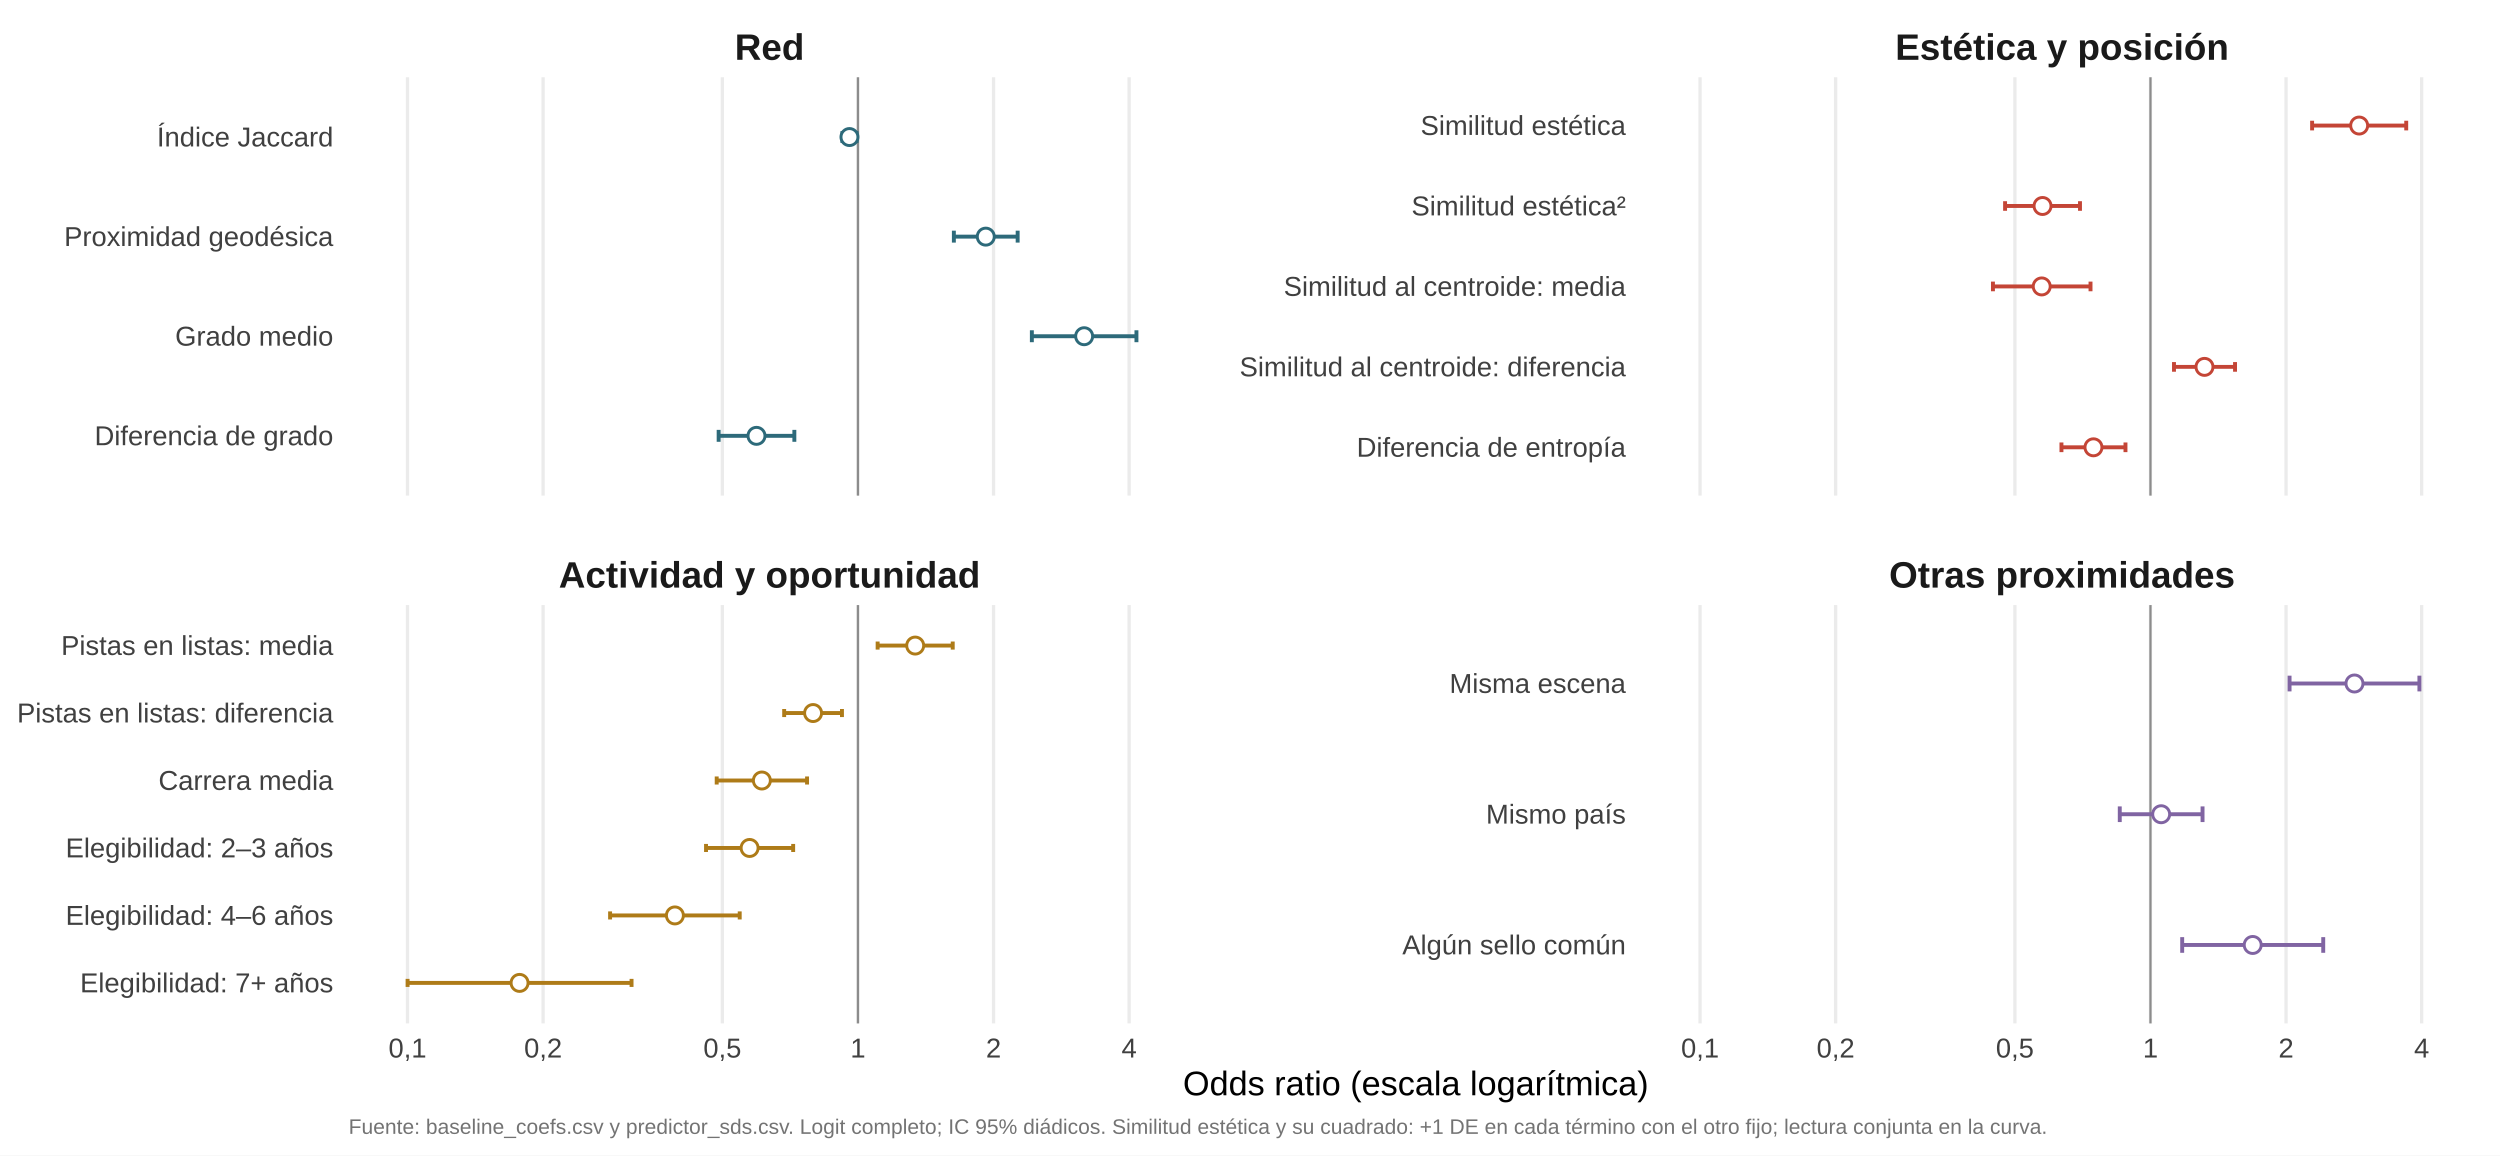
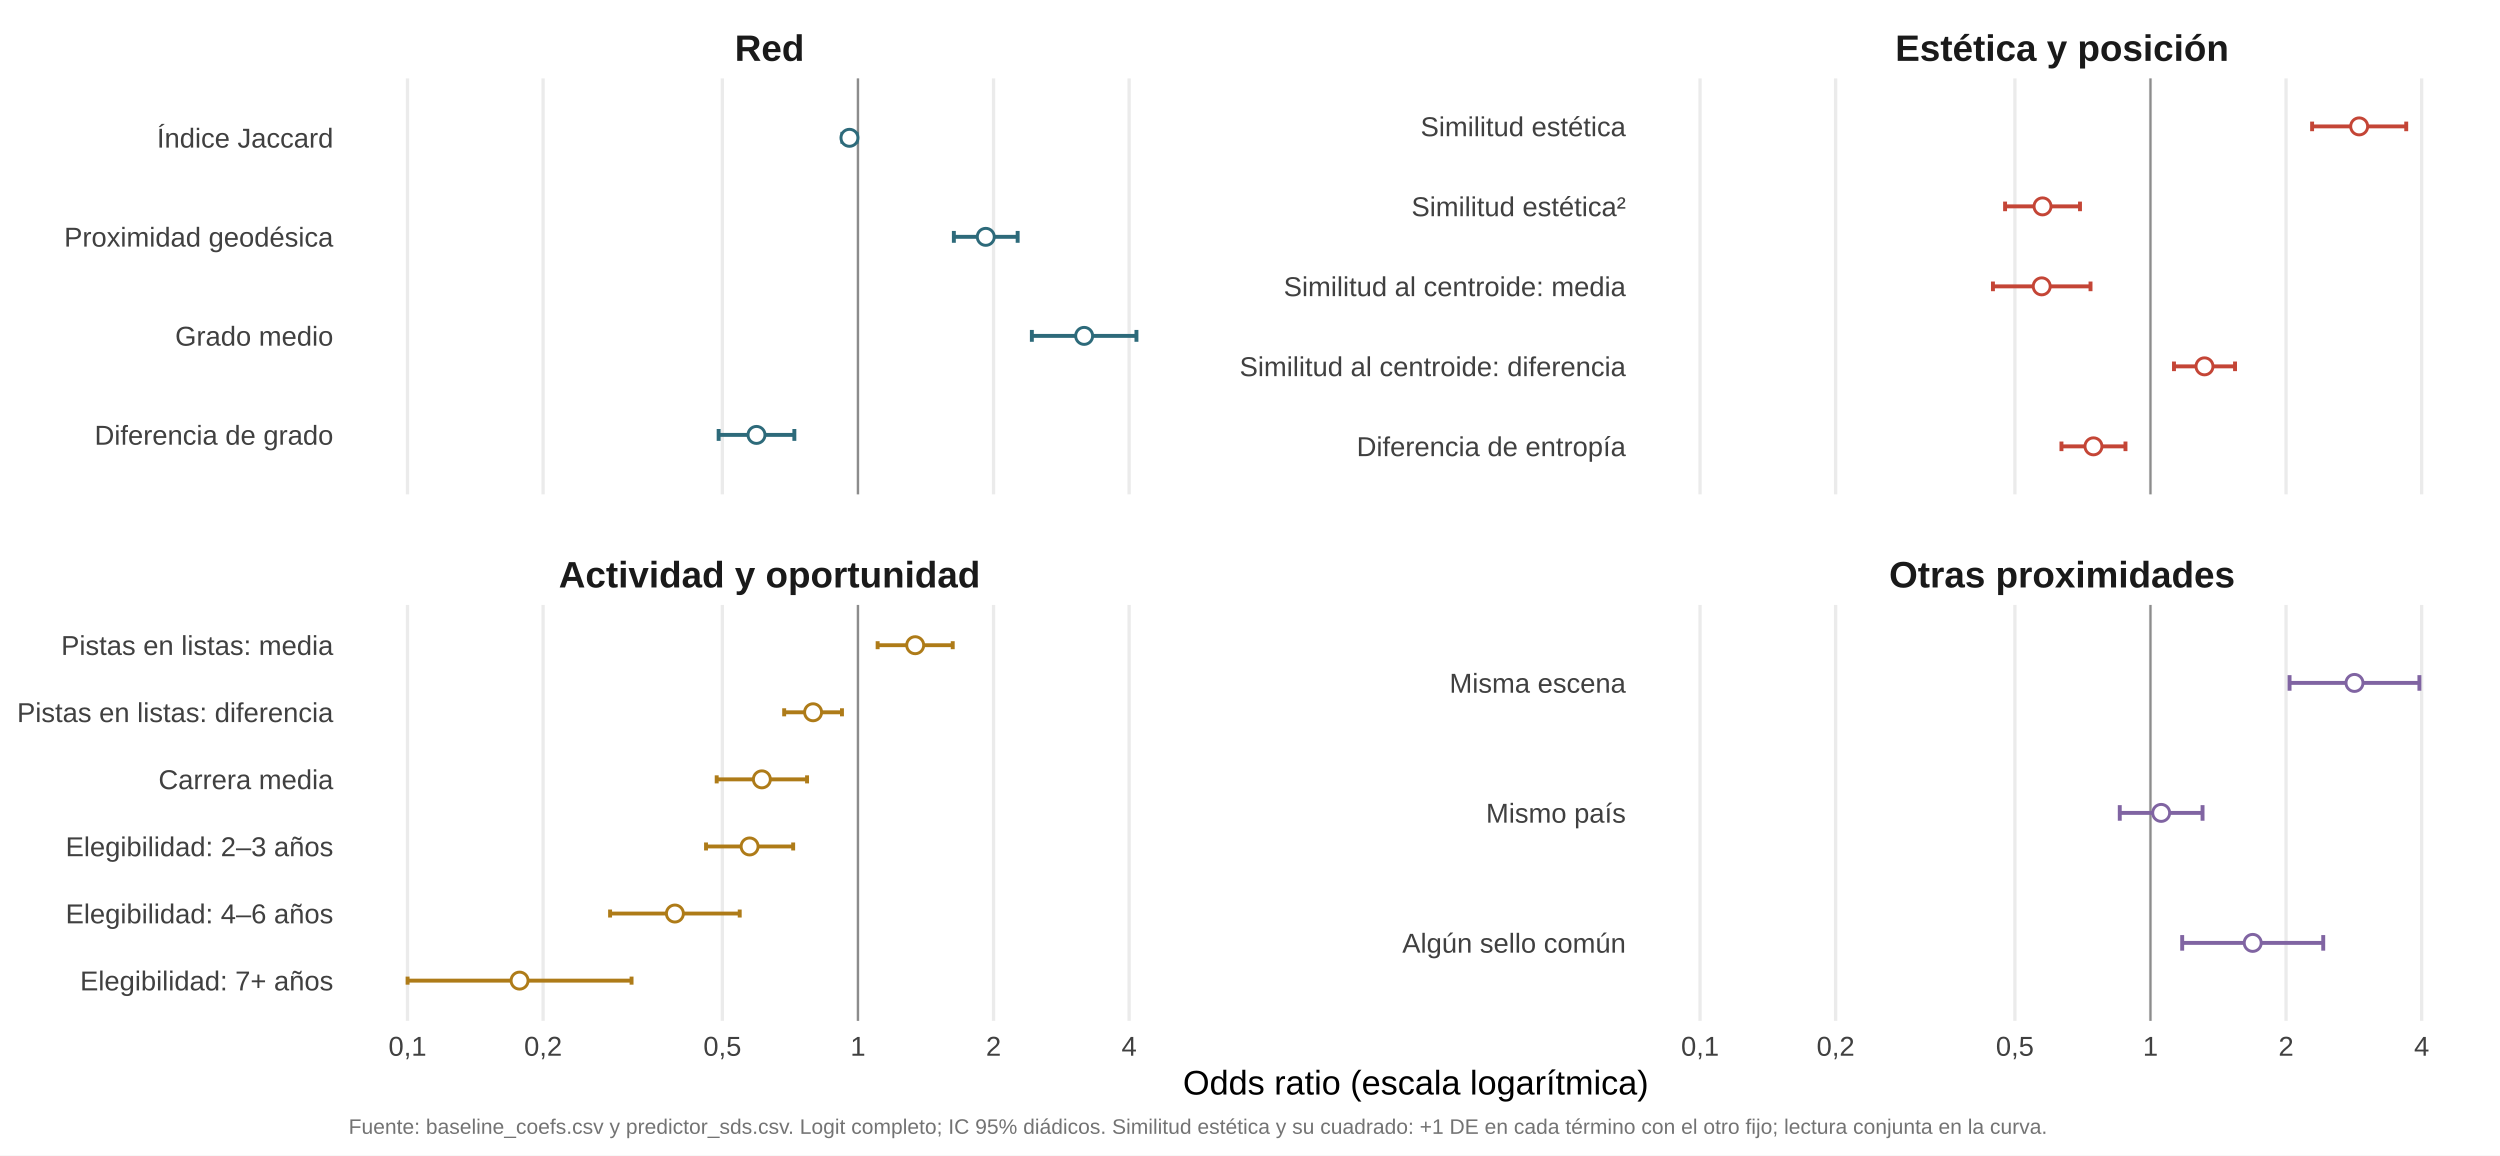
<svg xmlns="http://www.w3.org/2000/svg" width="950.40pt" height="439.20pt" viewBox="0 0 950.40 439.20">
  <g class="svglite">
    <defs>
      <style type="text/css">
    .svglite line, .svglite polyline, .svglite polygon, .svglite path, .svglite rect, .svglite circle {
      fill: none;
      stroke: #000000;
      stroke-linecap: round;
      stroke-linejoin: round;
      stroke-miterlimit: 10.00;
    }
    .svglite text {
      white-space: pre;
    }
    .svglite g.glyphgroup path {
      fill: inherit;
      stroke: none;
    }
  </style>
    </defs>
    <rect width="100%" height="100%" style="stroke: none; fill: #FFFFFF;" />
    <defs>
      <clipPath id="cpMC4wMHw5NTAuNDB8MC4wMHw0MzkuMjA=">
        <rect x="0.00" y="0.00" width="950.40" height="439.20" />
      </clipPath>
    </defs>
    <g clip-path="url(#cpMC4wMHw5NTAuNDB8MC4wMHw0MzkuMjA=)">
      <rect x="0.00" y="-0" width="950.40" height="439.20" style="stroke-width: 1.26; stroke: none; fill: #FFFFFF;" />
    </g>
    <defs>
-       <clipPath id="cpMTMyLjU0fDQ1Mi41NnwyOS4zOHwxODguNDA=">
-         <rect x="132.54" y="29.38" width="320.02" height="159.02" />
-       </clipPath>
-     </defs>
-     <g clip-path="url(#cpMTMyLjU0fDQ1Mi41NnwyOS4zOHwxODguNDA=)">
-       <polyline points="154.92,188.40 154.92,29.38 " style="stroke-width: 1.26; stroke: #EBEBEB; stroke-linecap: butt;" />
-       <polyline points="206.47,188.40 206.47,29.38 " style="stroke-width: 1.26; stroke: #EBEBEB; stroke-linecap: butt;" />
-       <polyline points="274.61,188.40 274.61,29.38 " style="stroke-width: 1.26; stroke: #EBEBEB; stroke-linecap: butt;" />
-       <polyline points="326.16,188.40 326.16,29.38 " style="stroke-width: 1.26; stroke: #EBEBEB; stroke-linecap: butt;" />
-       <polyline points="377.71,188.40 377.71,29.38 " style="stroke-width: 1.26; stroke: #EBEBEB; stroke-linecap: butt;" />
-       <polyline points="429.25,188.40 429.25,29.38 " style="stroke-width: 1.26; stroke: #EBEBEB; stroke-linecap: butt;" />
-       <line x1="326.16" y1="188.40" x2="326.16" y2="29.38" style="stroke-width: 0.85; stroke: #8C8C8C; stroke-linecap: butt;" />
-       <polyline points="325.61,54.37 325.61,49.83 " style="stroke-width: 1.49; stroke: #2D6A7A; stroke-linecap: butt;" />
-       <polyline points="325.61,52.10 320.25,52.10 " style="stroke-width: 1.49; stroke: #2D6A7A; stroke-linecap: butt;" />
-       <polyline points="320.25,54.37 320.25,49.83 " style="stroke-width: 1.49; stroke: #2D6A7A; stroke-linecap: butt;" />
-       <polyline points="386.87,92.23 386.87,87.69 " style="stroke-width: 1.49; stroke: #2D6A7A; stroke-linecap: butt;" />
-       <polyline points="386.87,89.96 362.62,89.96 " style="stroke-width: 1.49; stroke: #2D6A7A; stroke-linecap: butt;" />
-       <polyline points="362.62,92.23 362.62,87.69 " style="stroke-width: 1.49; stroke: #2D6A7A; stroke-linecap: butt;" />
-       <polyline points="432.03,130.09 432.03,125.55 " style="stroke-width: 1.49; stroke: #2D6A7A; stroke-linecap: butt;" />
-       <polyline points="432.03,127.82 392.27,127.82 " style="stroke-width: 1.49; stroke: #2D6A7A; stroke-linecap: butt;" />
-       <polyline points="392.27,130.09 392.27,125.55 " style="stroke-width: 1.49; stroke: #2D6A7A; stroke-linecap: butt;" />
-       <polyline points="301.98,167.96 301.98,163.41 " style="stroke-width: 1.49; stroke: #2D6A7A; stroke-linecap: butt;" />
-       <polyline points="301.98,165.69 273.20,165.69 " style="stroke-width: 1.49; stroke: #2D6A7A; stroke-linecap: butt;" />
-       <polyline points="273.20,167.96 273.20,163.41 " style="stroke-width: 1.49; stroke: #2D6A7A; stroke-linecap: butt;" />
-       <circle cx="322.93" cy="52.10" r="3.23" style="stroke-width: 1.13; stroke: #2D6A7A; fill: #FFFFFF;" />
-       <circle cx="374.75" cy="89.96" r="3.23" style="stroke-width: 1.13; stroke: #2D6A7A; fill: #FFFFFF;" />
-       <circle cx="412.15" cy="127.82" r="3.23" style="stroke-width: 1.13; stroke: #2D6A7A; fill: #FFFFFF;" />
-       <circle cx="287.59" cy="165.69" r="3.23" style="stroke-width: 1.13; stroke: #2D6A7A; fill: #FFFFFF;" />
-     </g>
-     <g clip-path="url(#cpMC4wMHw5NTAuNDB8MC4wMHw0MzkuMjA=)">
- </g>
-     <defs>
-       <clipPath id="cpMTMyLjU0fDQ1Mi41NnwyMzAuMDN8Mzg5LjA1">
-         <rect x="132.54" y="230.03" width="320.02" height="159.02" />
-       </clipPath>
-     </defs>
-     <g clip-path="url(#cpMTMyLjU0fDQ1Mi41NnwyMzAuMDN8Mzg5LjA1)">
-       <polyline points="154.92,389.05 154.92,230.03 " style="stroke-width: 1.26; stroke: #EBEBEB; stroke-linecap: butt;" />
-       <polyline points="206.47,389.05 206.47,230.03 " style="stroke-width: 1.26; stroke: #EBEBEB; stroke-linecap: butt;" />
-       <polyline points="274.61,389.05 274.61,230.03 " style="stroke-width: 1.26; stroke: #EBEBEB; stroke-linecap: butt;" />
-       <polyline points="326.16,389.05 326.16,230.03 " style="stroke-width: 1.26; stroke: #EBEBEB; stroke-linecap: butt;" />
-       <polyline points="377.71,389.05 377.71,230.03 " style="stroke-width: 1.26; stroke: #EBEBEB; stroke-linecap: butt;" />
-       <polyline points="429.25,389.05 429.25,230.03 " style="stroke-width: 1.26; stroke: #EBEBEB; stroke-linecap: butt;" />
-       <line x1="326.16" y1="389.05" x2="326.16" y2="230.03" style="stroke-width: 0.85; stroke: #8C8C8C; stroke-linecap: butt;" />
-       <polyline points="362.19,246.96 362.19,243.88 " style="stroke-width: 1.49; stroke: #AE7B18; stroke-linecap: butt;" />
-       <polyline points="362.19,245.42 333.64,245.42 " style="stroke-width: 1.49; stroke: #AE7B18; stroke-linecap: butt;" />
-       <polyline points="333.64,246.96 333.64,243.88 " style="stroke-width: 1.49; stroke: #AE7B18; stroke-linecap: butt;" />
-       <polyline points="320.08,272.61 320.08,269.53 " style="stroke-width: 1.49; stroke: #AE7B18; stroke-linecap: butt;" />
-       <polyline points="320.08,271.07 298.11,271.07 " style="stroke-width: 1.49; stroke: #AE7B18; stroke-linecap: butt;" />
-       <polyline points="298.11,272.61 298.11,269.53 " style="stroke-width: 1.49; stroke: #AE7B18; stroke-linecap: butt;" />
-       <polyline points="306.81,298.25 306.81,295.18 " style="stroke-width: 1.49; stroke: #AE7B18; stroke-linecap: butt;" />
-       <polyline points="306.81,296.72 272.46,296.72 " style="stroke-width: 1.49; stroke: #AE7B18; stroke-linecap: butt;" />
-       <polyline points="272.46,298.25 272.46,295.18 " style="stroke-width: 1.49; stroke: #AE7B18; stroke-linecap: butt;" />
-       <polyline points="301.53,323.90 301.53,320.83 " style="stroke-width: 1.49; stroke: #AE7B18; stroke-linecap: butt;" />
-       <polyline points="301.53,322.36 268.40,322.36 " style="stroke-width: 1.49; stroke: #AE7B18; stroke-linecap: butt;" />
-       <polyline points="268.40,323.90 268.40,320.83 " style="stroke-width: 1.49; stroke: #AE7B18; stroke-linecap: butt;" />
-       <polyline points="281.21,349.55 281.21,346.47 " style="stroke-width: 1.49; stroke: #AE7B18; stroke-linecap: butt;" />
-       <polyline points="281.21,348.01 231.93,348.01 " style="stroke-width: 1.49; stroke: #AE7B18; stroke-linecap: butt;" />
-       <polyline points="231.93,349.55 231.93,346.47 " style="stroke-width: 1.49; stroke: #AE7B18; stroke-linecap: butt;" />
-       <polyline points="240.09,375.20 240.09,372.12 " style="stroke-width: 1.49; stroke: #AE7B18; stroke-linecap: butt;" />
-       <polyline points="240.09,373.66 154.95,373.66 " style="stroke-width: 1.49; stroke: #AE7B18; stroke-linecap: butt;" />
-       <polyline points="154.95,375.20 154.95,372.12 " style="stroke-width: 1.49; stroke: #AE7B18; stroke-linecap: butt;" />
-       <circle cx="347.92" cy="245.42" r="3.23" style="stroke-width: 1.13; stroke: #AE7B18; fill: #FFFFFF;" />
-       <circle cx="309.10" cy="271.07" r="3.23" style="stroke-width: 1.13; stroke: #AE7B18; fill: #FFFFFF;" />
-       <circle cx="289.63" cy="296.72" r="3.23" style="stroke-width: 1.13; stroke: #AE7B18; fill: #FFFFFF;" />
-       <circle cx="284.97" cy="322.36" r="3.23" style="stroke-width: 1.13; stroke: #AE7B18; fill: #FFFFFF;" />
-       <circle cx="256.57" cy="348.01" r="3.23" style="stroke-width: 1.13; stroke: #AE7B18; fill: #FFFFFF;" />
-       <circle cx="197.52" cy="373.66" r="3.23" style="stroke-width: 1.13; stroke: #AE7B18; fill: #FFFFFF;" />
-     </g>
-     <g clip-path="url(#cpMC4wMHw5NTAuNDB8MC4wMHw0MzkuMjA=)">
- </g>
-     <defs>
-       <clipPath id="cpNjIzLjkwfDk0My45MnwyOS4zOHwxODguNDA=">
-         <rect x="623.90" y="29.38" width="320.02" height="159.02" />
-       </clipPath>
-     </defs>
-     <g clip-path="url(#cpNjIzLjkwfDk0My45MnwyOS4zOHwxODguNDA=)">
-       <polyline points="646.29,188.40 646.29,29.38 " style="stroke-width: 1.26; stroke: #EBEBEB; stroke-linecap: butt;" />
-       <polyline points="697.83,188.40 697.83,29.38 " style="stroke-width: 1.26; stroke: #EBEBEB; stroke-linecap: butt;" />
-       <polyline points="765.98,188.40 765.98,29.38 " style="stroke-width: 1.26; stroke: #EBEBEB; stroke-linecap: butt;" />
-       <polyline points="817.52,188.40 817.52,29.38 " style="stroke-width: 1.26; stroke: #EBEBEB; stroke-linecap: butt;" />
-       <polyline points="869.07,188.40 869.07,29.38 " style="stroke-width: 1.26; stroke: #EBEBEB; stroke-linecap: butt;" />
-       <polyline points="920.62,188.40 920.62,29.38 " style="stroke-width: 1.26; stroke: #EBEBEB; stroke-linecap: butt;" />
-       <line x1="817.52" y1="188.40" x2="817.52" y2="29.38" style="stroke-width: 0.85; stroke: #8C8C8C; stroke-linecap: butt;" />
-       <polyline points="914.75,49.56 914.75,45.89 " style="stroke-width: 1.49; stroke: #C44536; stroke-linecap: butt;" />
-       <polyline points="914.75,47.73 878.97,47.73 " style="stroke-width: 1.49; stroke: #C44536; stroke-linecap: butt;" />
-       <polyline points="878.97,49.56 878.97,45.89 " style="stroke-width: 1.49; stroke: #C44536; stroke-linecap: butt;" />
-       <polyline points="790.73,80.14 790.73,76.48 " style="stroke-width: 1.49; stroke: #C44536; stroke-linecap: butt;" />
-       <polyline points="790.73,78.31 762.25,78.31 " style="stroke-width: 1.49; stroke: #C44536; stroke-linecap: butt;" />
-       <polyline points="762.25,80.14 762.25,76.48 " style="stroke-width: 1.49; stroke: #C44536; stroke-linecap: butt;" />
-       <polyline points="794.73,110.73 794.73,107.06 " style="stroke-width: 1.49; stroke: #C44536; stroke-linecap: butt;" />
-       <polyline points="794.73,108.89 757.64,108.89 " style="stroke-width: 1.49; stroke: #C44536; stroke-linecap: butt;" />
-       <polyline points="757.64,110.73 757.64,107.06 " style="stroke-width: 1.49; stroke: #C44536; stroke-linecap: butt;" />
-       <polyline points="849.67,141.31 849.67,137.64 " style="stroke-width: 1.49; stroke: #C44536; stroke-linecap: butt;" />
-       <polyline points="849.67,139.47 826.46,139.47 " style="stroke-width: 1.49; stroke: #C44536; stroke-linecap: butt;" />
-       <polyline points="826.46,141.31 826.46,137.64 " style="stroke-width: 1.49; stroke: #C44536; stroke-linecap: butt;" />
-       <polyline points="808.02,171.89 808.02,168.22 " style="stroke-width: 1.49; stroke: #C44536; stroke-linecap: butt;" />
-       <polyline points="808.02,170.05 783.68,170.05 " style="stroke-width: 1.49; stroke: #C44536; stroke-linecap: butt;" />
-       <polyline points="783.68,171.89 783.68,168.22 " style="stroke-width: 1.49; stroke: #C44536; stroke-linecap: butt;" />
-       <circle cx="896.86" cy="47.73" r="3.23" style="stroke-width: 1.13; stroke: #C44536; fill: #FFFFFF;" />
-       <circle cx="776.49" cy="78.31" r="3.23" style="stroke-width: 1.13; stroke: #C44536; fill: #FFFFFF;" />
-       <circle cx="776.18" cy="108.89" r="3.23" style="stroke-width: 1.13; stroke: #C44536; fill: #FFFFFF;" />
-       <circle cx="838.06" cy="139.47" r="3.23" style="stroke-width: 1.13; stroke: #C44536; fill: #FFFFFF;" />
-       <circle cx="795.85" cy="170.05" r="3.23" style="stroke-width: 1.13; stroke: #C44536; fill: #FFFFFF;" />
-     </g>
-     <g clip-path="url(#cpMC4wMHw5NTAuNDB8MC4wMHw0MzkuMjA=)">
- </g>
-     <defs>
-       <clipPath id="cpNjIzLjkwfDk0My45MnwyMzAuMDN8Mzg5LjA1">
-         <rect x="623.90" y="230.03" width="320.02" height="159.02" />
-       </clipPath>
-     </defs>
-     <g clip-path="url(#cpNjIzLjkwfDk0My45MnwyMzAuMDN8Mzg5LjA1)">
-       <polyline points="646.29,389.05 646.29,230.03 " style="stroke-width: 1.26; stroke: #EBEBEB; stroke-linecap: butt;" />
-       <polyline points="697.83,389.05 697.83,230.03 " style="stroke-width: 1.26; stroke: #EBEBEB; stroke-linecap: butt;" />
-       <polyline points="765.98,389.05 765.98,230.03 " style="stroke-width: 1.26; stroke: #EBEBEB; stroke-linecap: butt;" />
-       <polyline points="817.52,389.05 817.52,230.03 " style="stroke-width: 1.26; stroke: #EBEBEB; stroke-linecap: butt;" />
-       <polyline points="869.07,389.05 869.07,230.03 " style="stroke-width: 1.26; stroke: #EBEBEB; stroke-linecap: butt;" />
-       <polyline points="920.62,389.05 920.62,230.03 " style="stroke-width: 1.26; stroke: #EBEBEB; stroke-linecap: butt;" />
-       <line x1="817.52" y1="389.05" x2="817.52" y2="230.03" style="stroke-width: 0.85; stroke: #8C8C8C; stroke-linecap: butt;" />
-       <polyline points="919.76,262.83 919.76,256.86 " style="stroke-width: 1.49; stroke: #8064A2; stroke-linecap: butt;" />
-       <polyline points="919.76,259.84 870.40,259.84 " style="stroke-width: 1.49; stroke: #8064A2; stroke-linecap: butt;" />
-       <polyline points="870.40,262.83 870.40,256.86 " style="stroke-width: 1.49; stroke: #8064A2; stroke-linecap: butt;" />
-       <polyline points="837.32,312.52 837.32,306.56 " style="stroke-width: 1.49; stroke: #8064A2; stroke-linecap: butt;" />
-       <polyline points="837.32,309.54 805.85,309.54 " style="stroke-width: 1.49; stroke: #8064A2; stroke-linecap: butt;" />
-       <polyline points="805.85,312.52 805.85,306.56 " style="stroke-width: 1.49; stroke: #8064A2; stroke-linecap: butt;" />
-       <polyline points="883.20,362.22 883.20,356.25 " style="stroke-width: 1.49; stroke: #8064A2; stroke-linecap: butt;" />
-       <polyline points="883.20,359.24 829.58,359.24 " style="stroke-width: 1.49; stroke: #8064A2; stroke-linecap: butt;" />
-       <polyline points="829.58,362.22 829.58,356.25 " style="stroke-width: 1.49; stroke: #8064A2; stroke-linecap: butt;" />
-       <circle cx="895.08" cy="259.84" r="3.23" style="stroke-width: 1.13; stroke: #8064A2; fill: #FFFFFF;" />
-       <circle cx="821.59" cy="309.54" r="3.23" style="stroke-width: 1.13; stroke: #8064A2; fill: #FFFFFF;" />
-       <circle cx="856.39" cy="359.24" r="3.23" style="stroke-width: 1.13; stroke: #8064A2; fill: #FFFFFF;" />
-     </g>
-     <g clip-path="url(#cpMC4wMHw5NTAuNDB8MC4wMHw0MzkuMjA=)">
- </g>
-     <defs>
-       <clipPath id="cpMTMyLjU0fDQ1Mi41NnwyMDcuMTJ8MjMwLjAz">
-         <rect x="132.54" y="207.12" width="320.02" height="22.90" />
-       </clipPath>
-     </defs>
-     <g clip-path="url(#cpMTMyLjU0fDQ1Mi41NnwyMDcuMTJ8MjMwLjAz)">
-       <text x="292.55" y="223.39" text-anchor="middle" style="font-size: 14.00px; font-weight: bold;fill: #1A1A1A; font-family: &quot;Arimo&quot;;" textLength="160.16px" lengthAdjust="spacingAndGlyphs">Actividad y oportunidad</text>
-     </g>
-     <g clip-path="url(#cpMC4wMHw5NTAuNDB8MC4wMHw0MzkuMjA=)">
- </g>
-     <defs>
-       <clipPath id="cpNjIzLjkwfDk0My45MnwyMDcuMTJ8MjMwLjAz">
-         <rect x="623.90" y="207.12" width="320.02" height="22.90" />
-       </clipPath>
-     </defs>
-     <g clip-path="url(#cpNjIzLjkwfDk0My45MnwyMDcuMTJ8MjMwLjAz)">
-       <text x="783.91" y="223.39" text-anchor="middle" style="font-size: 14.00px; font-weight: bold;fill: #1A1A1A; font-family: &quot;Arimo&quot;;" textLength="131.45px" lengthAdjust="spacingAndGlyphs">Otras proximidades</text>
-     </g>
-     <g clip-path="url(#cpMC4wMHw5NTAuNDB8MC4wMHw0MzkuMjA=)">
- </g>
-     <defs>
-       <clipPath id="cpMTMyLjU0fDQ1Mi41Nnw2LjQ4fDI5LjM4">
-         <rect x="132.54" y="6.48" width="320.02" height="22.90" />
-       </clipPath>
-     </defs>
-     <g clip-path="url(#cpMTMyLjU0fDQ1Mi41Nnw2LjQ4fDI5LjM4)">
-       <text x="292.55" y="22.74" text-anchor="middle" style="font-size: 14.00px; font-weight: bold;fill: #1A1A1A; font-family: &quot;Arimo&quot;;" textLength="26.44px" lengthAdjust="spacingAndGlyphs">Red</text>
-     </g>
-     <g clip-path="url(#cpMC4wMHw5NTAuNDB8MC4wMHw0MzkuMjA=)">
- </g>
-     <defs>
-       <clipPath id="cpNjIzLjkwfDk0My45Mnw2LjQ4fDI5LjM4">
-         <rect x="623.90" y="6.48" width="320.02" height="22.90" />
-       </clipPath>
-     </defs>
-     <g clip-path="url(#cpNjIzLjkwfDk0My45Mnw2LjQ4fDI5LjM4)">
-       <text x="783.91" y="22.74" text-anchor="middle" style="font-size: 14.00px; font-weight: bold;fill: #1A1A1A; font-family: &quot;Arimo&quot;;" textLength="126.77px" lengthAdjust="spacingAndGlyphs">Estética y posición</text>
-     </g>
-     <g clip-path="url(#cpMC4wMHw5NTAuNDB8MC4wMHw0MzkuMjA=)">
-       <text x="154.92" y="402.03" text-anchor="middle" style="font-size: 10.40px;fill: #404040; font-family: &quot;Arimo&quot;;" textLength="14.45px" lengthAdjust="spacingAndGlyphs">0,1</text>
-       <text x="206.47" y="402.03" text-anchor="middle" style="font-size: 10.40px;fill: #404040; font-family: &quot;Arimo&quot;;" textLength="14.45px" lengthAdjust="spacingAndGlyphs">0,2</text>
-       <text x="274.61" y="402.03" text-anchor="middle" style="font-size: 10.40px;fill: #404040; font-family: &quot;Arimo&quot;;" textLength="14.45px" lengthAdjust="spacingAndGlyphs">0,5</text>
-       <text x="326.16" y="402.03" text-anchor="middle" style="font-size: 10.40px;fill: #404040; font-family: &quot;Arimo&quot;;" textLength="5.78px" lengthAdjust="spacingAndGlyphs">1</text>
-       <text x="377.71" y="402.03" text-anchor="middle" style="font-size: 10.40px;fill: #404040; font-family: &quot;Arimo&quot;;" textLength="5.78px" lengthAdjust="spacingAndGlyphs">2</text>
-       <text x="429.25" y="402.03" text-anchor="middle" style="font-size: 10.40px;fill: #404040; font-family: &quot;Arimo&quot;;" textLength="5.78px" lengthAdjust="spacingAndGlyphs">4</text>
-       <text x="646.29" y="402.03" text-anchor="middle" style="font-size: 10.40px;fill: #404040; font-family: &quot;Arimo&quot;;" textLength="14.45px" lengthAdjust="spacingAndGlyphs">0,1</text>
-       <text x="697.83" y="402.03" text-anchor="middle" style="font-size: 10.40px;fill: #404040; font-family: &quot;Arimo&quot;;" textLength="14.45px" lengthAdjust="spacingAndGlyphs">0,2</text>
-       <text x="765.98" y="402.03" text-anchor="middle" style="font-size: 10.40px;fill: #404040; font-family: &quot;Arimo&quot;;" textLength="14.45px" lengthAdjust="spacingAndGlyphs">0,5</text>
-       <text x="817.52" y="402.03" text-anchor="middle" style="font-size: 10.40px;fill: #404040; font-family: &quot;Arimo&quot;;" textLength="5.78px" lengthAdjust="spacingAndGlyphs">1</text>
-       <text x="869.07" y="402.03" text-anchor="middle" style="font-size: 10.40px;fill: #404040; font-family: &quot;Arimo&quot;;" textLength="5.78px" lengthAdjust="spacingAndGlyphs">2</text>
-       <text x="920.62" y="402.03" text-anchor="middle" style="font-size: 10.40px;fill: #404040; font-family: &quot;Arimo&quot;;" textLength="5.78px" lengthAdjust="spacingAndGlyphs">4</text>
-       <text x="618.08" y="173.63" text-anchor="end" style="font-size: 10.40px;fill: #404040; font-family: &quot;Arimo&quot;;" textLength="102.28px" lengthAdjust="spacingAndGlyphs">Diferencia de entropía</text>
-       <text x="618.08" y="143.05" text-anchor="end" style="font-size: 10.40px;fill: #404040; font-family: &quot;Arimo&quot;;" textLength="146.80px" lengthAdjust="spacingAndGlyphs">Similitud al centroide: diferencia</text>
-       <text x="618.08" y="112.47" text-anchor="end" style="font-size: 10.40px;fill: #404040; font-family: &quot;Arimo&quot;;" textLength="130.03px" lengthAdjust="spacingAndGlyphs">Similitud al centroide: media</text>
-       <text x="618.08" y="81.88" text-anchor="end" style="font-size: 10.40px;fill: #404040; font-family: &quot;Arimo&quot;;" textLength="81.48px" lengthAdjust="spacingAndGlyphs">Similitud estética²</text>
-       <text x="618.08" y="51.30" text-anchor="end" style="font-size: 10.40px;fill: #404040; font-family: &quot;Arimo&quot;;" textLength="78.03px" lengthAdjust="spacingAndGlyphs">Similitud estética</text>
-       <text x="618.08" y="362.81" text-anchor="end" style="font-size: 10.40px;fill: #404040; font-family: &quot;Arimo&quot;;" textLength="84.97px" lengthAdjust="spacingAndGlyphs">Algún sello común</text>
-       <text x="618.08" y="313.11" text-anchor="end" style="font-size: 10.40px;fill: #404040; font-family: &quot;Arimo&quot;;" textLength="53.16px" lengthAdjust="spacingAndGlyphs">Mismo país</text>
-       <text x="618.08" y="263.42" text-anchor="end" style="font-size: 10.40px;fill: #404040; font-family: &quot;Arimo&quot;;" textLength="67.03px" lengthAdjust="spacingAndGlyphs">Misma escena</text>
-       <text x="126.71" y="169.26" text-anchor="end" style="font-size: 10.40px;fill: #404040; font-family: &quot;Arimo&quot;;" textLength="90.72px" lengthAdjust="spacingAndGlyphs">Diferencia de grado</text>
-       <text x="126.71" y="131.40" text-anchor="end" style="font-size: 10.40px;fill: #404040; font-family: &quot;Arimo&quot;;" textLength="60.08px" lengthAdjust="spacingAndGlyphs">Grado medio</text>
-       <text x="126.71" y="93.53" text-anchor="end" style="font-size: 10.40px;fill: #404040; font-family: &quot;Arimo&quot;;" textLength="102.30px" lengthAdjust="spacingAndGlyphs">Proximidad geodésica</text>
-       <text x="126.71" y="55.67" text-anchor="end" style="font-size: 10.40px;fill: #404040; font-family: &quot;Arimo&quot;;" textLength="67.05px" lengthAdjust="spacingAndGlyphs">Índice Jaccard</text>
-       <text x="126.71" y="377.24" text-anchor="end" style="font-size: 10.40px;fill: #404040; font-family: &quot;Arimo&quot;;" textLength="96.25px" lengthAdjust="spacingAndGlyphs">Elegibilidad: 7+ años</text>
-       <text x="126.71" y="351.59" text-anchor="end" style="font-size: 10.40px;fill: #404040; font-family: &quot;Arimo&quot;;" textLength="101.75px" lengthAdjust="spacingAndGlyphs">Elegibilidad: 4–6 años</text>
-       <text x="126.71" y="325.94" text-anchor="end" style="font-size: 10.40px;fill: #404040; font-family: &quot;Arimo&quot;;" textLength="101.75px" lengthAdjust="spacingAndGlyphs">Elegibilidad: 2–3 años</text>
-       <text x="126.71" y="300.29" text-anchor="end" style="font-size: 10.40px;fill: #404040; font-family: &quot;Arimo&quot;;" textLength="66.41px" lengthAdjust="spacingAndGlyphs">Carrera media</text>
-       <text x="126.71" y="274.64" text-anchor="end" style="font-size: 10.40px;fill: #404040; font-family: &quot;Arimo&quot;;" textLength="120.23px" lengthAdjust="spacingAndGlyphs">Pistas en listas: diferencia</text>
-       <text x="126.71" y="248.99" text-anchor="end" style="font-size: 10.40px;fill: #404040; font-family: &quot;Arimo&quot;;" textLength="103.47px" lengthAdjust="spacingAndGlyphs">Pistas en listas: media</text>
-       <text x="538.23" y="416.38" text-anchor="middle" style="font-size: 13.00px; font-family: &quot;Arimo&quot;;" textLength="177.05px" lengthAdjust="spacingAndGlyphs">Odds ratio (escala logarítmica)</text>
-       <text x="132.54" y="431.06" style="font-size: 8.00px;fill: #737373; font-family: &quot;Arimo&quot;;" textLength="646.00px" lengthAdjust="spacingAndGlyphs">Fuente: baseline_coefs.csv y predictor_sds.csv. Logit completo; IC 95% diádicos. Similitud estética y su cuadrado: +1 DE en cada término con el otro fijo; lectura conjunta en la curva.</text>
+       <clipPath id="cpMTMyLjU0fDQ1Mi41NnwyOS44MHwxODcuOTM=">
+         <rect x="132.54" y="29.80" width="320.02" height="158.12" />
+       </clipPath>
+     </defs>
+     <g clip-path="url(#cpMTMyLjU0fDQ1Mi41NnwyOS44MHwxODcuOTM=)">
+       <polyline points="154.92,187.93 154.92,29.80 " style="stroke-width: 1.26; stroke: #EBEBEB; stroke-linecap: butt;" />
+       <polyline points="206.47,187.93 206.47,29.80 " style="stroke-width: 1.26; stroke: #EBEBEB; stroke-linecap: butt;" />
+       <polyline points="274.61,187.93 274.61,29.80 " style="stroke-width: 1.26; stroke: #EBEBEB; stroke-linecap: butt;" />
+       <polyline points="326.16,187.93 326.16,29.80 " style="stroke-width: 1.26; stroke: #EBEBEB; stroke-linecap: butt;" />
+       <polyline points="377.71,187.93 377.71,29.80 " style="stroke-width: 1.26; stroke: #EBEBEB; stroke-linecap: butt;" />
+       <polyline points="429.25,187.93 429.25,29.80 " style="stroke-width: 1.26; stroke: #EBEBEB; stroke-linecap: butt;" />
+       <line x1="326.16" y1="187.93" x2="326.16" y2="29.80" style="stroke-width: 0.85; stroke: #8C8C8C; stroke-linecap: butt;" />
+       <polyline points="325.61,54.65 325.61,50.13 " style="stroke-width: 1.49; stroke: #2D6A7A; stroke-linecap: butt;" />
+       <polyline points="325.61,52.39 320.25,52.39 " style="stroke-width: 1.49; stroke: #2D6A7A; stroke-linecap: butt;" />
+       <polyline points="320.25,54.65 320.25,50.13 " style="stroke-width: 1.49; stroke: #2D6A7A; stroke-linecap: butt;" />
+       <polyline points="386.87,92.30 386.87,87.78 " style="stroke-width: 1.49; stroke: #2D6A7A; stroke-linecap: butt;" />
+       <polyline points="386.87,90.04 362.62,90.04 " style="stroke-width: 1.49; stroke: #2D6A7A; stroke-linecap: butt;" />
+       <polyline points="362.62,92.30 362.62,87.78 " style="stroke-width: 1.49; stroke: #2D6A7A; stroke-linecap: butt;" />
+       <polyline points="432.03,129.95 432.03,125.43 " style="stroke-width: 1.49; stroke: #2D6A7A; stroke-linecap: butt;" />
+       <polyline points="432.03,127.69 392.27,127.69 " style="stroke-width: 1.49; stroke: #2D6A7A; stroke-linecap: butt;" />
+       <polyline points="392.27,129.95 392.27,125.43 " style="stroke-width: 1.49; stroke: #2D6A7A; stroke-linecap: butt;" />
+       <polyline points="301.98,167.60 301.98,163.08 " style="stroke-width: 1.49; stroke: #2D6A7A; stroke-linecap: butt;" />
+       <polyline points="301.98,165.34 273.20,165.34 " style="stroke-width: 1.49; stroke: #2D6A7A; stroke-linecap: butt;" />
+       <polyline points="273.20,167.60 273.20,163.08 " style="stroke-width: 1.49; stroke: #2D6A7A; stroke-linecap: butt;" />
+       <circle cx="322.93" cy="52.39" r="3.23" style="stroke-width: 1.13; stroke: #2D6A7A; fill: #FFFFFF;" />
+       <circle cx="374.75" cy="90.04" r="3.23" style="stroke-width: 1.13; stroke: #2D6A7A; fill: #FFFFFF;" />
+       <circle cx="412.15" cy="127.69" r="3.23" style="stroke-width: 1.13; stroke: #2D6A7A; fill: #FFFFFF;" />
+       <circle cx="287.59" cy="165.34" r="3.23" style="stroke-width: 1.13; stroke: #2D6A7A; fill: #FFFFFF;" />
+     </g>
+     <g clip-path="url(#cpMC4wMHw5NTAuNDB8MC4wMHw0MzkuMjA=)">
+ </g>
+     <defs>
+       <clipPath id="cpMTMyLjU0fDQ1Mi41NnwyMjkuOTd8Mzg4LjA5">
+         <rect x="132.54" y="229.97" width="320.02" height="158.12" />
+       </clipPath>
+     </defs>
+     <g clip-path="url(#cpMTMyLjU0fDQ1Mi41NnwyMjkuOTd8Mzg4LjA5)">
+       <polyline points="154.92,388.09 154.92,229.97 " style="stroke-width: 1.26; stroke: #EBEBEB; stroke-linecap: butt;" />
+       <polyline points="206.47,388.09 206.47,229.97 " style="stroke-width: 1.26; stroke: #EBEBEB; stroke-linecap: butt;" />
+       <polyline points="274.61,388.09 274.61,229.97 " style="stroke-width: 1.26; stroke: #EBEBEB; stroke-linecap: butt;" />
+       <polyline points="326.16,388.09 326.16,229.97 " style="stroke-width: 1.26; stroke: #EBEBEB; stroke-linecap: butt;" />
+       <polyline points="377.71,388.09 377.71,229.97 " style="stroke-width: 1.26; stroke: #EBEBEB; stroke-linecap: butt;" />
+       <polyline points="429.25,388.09 429.25,229.97 " style="stroke-width: 1.26; stroke: #EBEBEB; stroke-linecap: butt;" />
+       <line x1="326.16" y1="388.09" x2="326.16" y2="229.97" style="stroke-width: 0.85; stroke: #8C8C8C; stroke-linecap: butt;" />
+       <polyline points="362.19,246.81 362.19,243.75 " style="stroke-width: 1.49; stroke: #AE7B18; stroke-linecap: butt;" />
+       <polyline points="362.19,245.28 333.64,245.28 " style="stroke-width: 1.49; stroke: #AE7B18; stroke-linecap: butt;" />
+       <polyline points="333.64,246.81 333.64,243.75 " style="stroke-width: 1.49; stroke: #AE7B18; stroke-linecap: butt;" />
+       <polyline points="320.08,272.31 320.08,269.25 " style="stroke-width: 1.49; stroke: #AE7B18; stroke-linecap: butt;" />
+       <polyline points="320.08,270.78 298.11,270.78 " style="stroke-width: 1.49; stroke: #AE7B18; stroke-linecap: butt;" />
+       <polyline points="298.11,272.31 298.11,269.25 " style="stroke-width: 1.49; stroke: #AE7B18; stroke-linecap: butt;" />
+       <polyline points="306.81,297.81 306.81,294.75 " style="stroke-width: 1.49; stroke: #AE7B18; stroke-linecap: butt;" />
+       <polyline points="306.81,296.28 272.46,296.28 " style="stroke-width: 1.49; stroke: #AE7B18; stroke-linecap: butt;" />
+       <polyline points="272.46,297.81 272.46,294.75 " style="stroke-width: 1.49; stroke: #AE7B18; stroke-linecap: butt;" />
+       <polyline points="301.53,323.32 301.53,320.26 " style="stroke-width: 1.49; stroke: #AE7B18; stroke-linecap: butt;" />
+       <polyline points="301.53,321.79 268.40,321.79 " style="stroke-width: 1.49; stroke: #AE7B18; stroke-linecap: butt;" />
+       <polyline points="268.40,323.32 268.40,320.26 " style="stroke-width: 1.49; stroke: #AE7B18; stroke-linecap: butt;" />
+       <polyline points="281.21,348.82 281.21,345.76 " style="stroke-width: 1.49; stroke: #AE7B18; stroke-linecap: butt;" />
+       <polyline points="281.21,347.29 231.93,347.29 " style="stroke-width: 1.49; stroke: #AE7B18; stroke-linecap: butt;" />
+       <polyline points="231.93,348.82 231.93,345.76 " style="stroke-width: 1.49; stroke: #AE7B18; stroke-linecap: butt;" />
+       <polyline points="240.09,374.32 240.09,371.26 " style="stroke-width: 1.49; stroke: #AE7B18; stroke-linecap: butt;" />
+       <polyline points="240.09,372.79 154.95,372.79 " style="stroke-width: 1.49; stroke: #AE7B18; stroke-linecap: butt;" />
+       <polyline points="154.95,374.32 154.95,371.26 " style="stroke-width: 1.49; stroke: #AE7B18; stroke-linecap: butt;" />
+       <circle cx="347.92" cy="245.28" r="3.23" style="stroke-width: 1.13; stroke: #AE7B18; fill: #FFFFFF;" />
+       <circle cx="309.10" cy="270.78" r="3.23" style="stroke-width: 1.13; stroke: #AE7B18; fill: #FFFFFF;" />
+       <circle cx="289.63" cy="296.28" r="3.23" style="stroke-width: 1.13; stroke: #AE7B18; fill: #FFFFFF;" />
+       <circle cx="284.97" cy="321.79" r="3.23" style="stroke-width: 1.13; stroke: #AE7B18; fill: #FFFFFF;" />
+       <circle cx="256.57" cy="347.29" r="3.23" style="stroke-width: 1.13; stroke: #AE7B18; fill: #FFFFFF;" />
+       <circle cx="197.52" cy="372.79" r="3.23" style="stroke-width: 1.13; stroke: #AE7B18; fill: #FFFFFF;" />
+     </g>
+     <g clip-path="url(#cpMC4wMHw5NTAuNDB8MC4wMHw0MzkuMjA=)">
+ </g>
+     <defs>
+       <clipPath id="cpNjIzLjkwfDk0My45MnwyOS44MHwxODcuOTM=">
+         <rect x="623.90" y="29.80" width="320.02" height="158.12" />
+       </clipPath>
+     </defs>
+     <g clip-path="url(#cpNjIzLjkwfDk0My45MnwyOS44MHwxODcuOTM=)">
+       <polyline points="646.29,187.93 646.29,29.80 " style="stroke-width: 1.26; stroke: #EBEBEB; stroke-linecap: butt;" />
+       <polyline points="697.83,187.93 697.83,29.80 " style="stroke-width: 1.26; stroke: #EBEBEB; stroke-linecap: butt;" />
+       <polyline points="765.98,187.93 765.98,29.80 " style="stroke-width: 1.26; stroke: #EBEBEB; stroke-linecap: butt;" />
+       <polyline points="817.52,187.93 817.52,29.80 " style="stroke-width: 1.26; stroke: #EBEBEB; stroke-linecap: butt;" />
+       <polyline points="869.07,187.93 869.07,29.80 " style="stroke-width: 1.26; stroke: #EBEBEB; stroke-linecap: butt;" />
+       <polyline points="920.62,187.93 920.62,29.80 " style="stroke-width: 1.26; stroke: #EBEBEB; stroke-linecap: butt;" />
+       <line x1="817.52" y1="187.93" x2="817.52" y2="29.80" style="stroke-width: 0.85; stroke: #8C8C8C; stroke-linecap: butt;" />
+       <polyline points="914.75,49.87 914.75,46.22 " style="stroke-width: 1.49; stroke: #C44536; stroke-linecap: butt;" />
+       <polyline points="914.75,48.05 878.97,48.05 " style="stroke-width: 1.49; stroke: #C44536; stroke-linecap: butt;" />
+       <polyline points="878.97,49.87 878.97,46.22 " style="stroke-width: 1.49; stroke: #C44536; stroke-linecap: butt;" />
+       <polyline points="790.73,80.28 790.73,76.63 " style="stroke-width: 1.49; stroke: #C44536; stroke-linecap: butt;" />
+       <polyline points="790.73,78.46 762.25,78.46 " style="stroke-width: 1.49; stroke: #C44536; stroke-linecap: butt;" />
+       <polyline points="762.25,80.28 762.25,76.63 " style="stroke-width: 1.49; stroke: #C44536; stroke-linecap: butt;" />
+       <polyline points="794.73,110.69 794.73,107.04 " style="stroke-width: 1.49; stroke: #C44536; stroke-linecap: butt;" />
+       <polyline points="794.73,108.86 757.64,108.86 " style="stroke-width: 1.49; stroke: #C44536; stroke-linecap: butt;" />
+       <polyline points="757.64,110.69 757.64,107.04 " style="stroke-width: 1.49; stroke: #C44536; stroke-linecap: butt;" />
+       <polyline points="849.67,141.10 849.67,137.45 " style="stroke-width: 1.49; stroke: #C44536; stroke-linecap: butt;" />
+       <polyline points="849.67,139.27 826.46,139.27 " style="stroke-width: 1.49; stroke: #C44536; stroke-linecap: butt;" />
+       <polyline points="826.46,141.10 826.46,137.45 " style="stroke-width: 1.49; stroke: #C44536; stroke-linecap: butt;" />
+       <polyline points="808.02,171.50 808.02,167.86 " style="stroke-width: 1.49; stroke: #C44536; stroke-linecap: butt;" />
+       <polyline points="808.02,169.68 783.68,169.68 " style="stroke-width: 1.49; stroke: #C44536; stroke-linecap: butt;" />
+       <polyline points="783.68,171.50 783.68,167.86 " style="stroke-width: 1.49; stroke: #C44536; stroke-linecap: butt;" />
+       <circle cx="896.86" cy="48.05" r="3.23" style="stroke-width: 1.13; stroke: #C44536; fill: #FFFFFF;" />
+       <circle cx="776.49" cy="78.46" r="3.23" style="stroke-width: 1.13; stroke: #C44536; fill: #FFFFFF;" />
+       <circle cx="776.18" cy="108.86" r="3.23" style="stroke-width: 1.13; stroke: #C44536; fill: #FFFFFF;" />
+       <circle cx="838.06" cy="139.27" r="3.23" style="stroke-width: 1.13; stroke: #C44536; fill: #FFFFFF;" />
+       <circle cx="795.85" cy="169.68" r="3.23" style="stroke-width: 1.13; stroke: #C44536; fill: #FFFFFF;" />
+     </g>
+     <g clip-path="url(#cpMC4wMHw5NTAuNDB8MC4wMHw0MzkuMjA=)">
+ </g>
+     <defs>
+       <clipPath id="cpNjIzLjkwfDk0My45MnwyMjkuOTd8Mzg4LjA5">
+         <rect x="623.90" y="229.97" width="320.02" height="158.12" />
+       </clipPath>
+     </defs>
+     <g clip-path="url(#cpNjIzLjkwfDk0My45MnwyMjkuOTd8Mzg4LjA5)">
+       <polyline points="646.29,388.09 646.29,229.97 " style="stroke-width: 1.26; stroke: #EBEBEB; stroke-linecap: butt;" />
+       <polyline points="697.83,388.09 697.83,229.97 " style="stroke-width: 1.26; stroke: #EBEBEB; stroke-linecap: butt;" />
+       <polyline points="765.98,388.09 765.98,229.97 " style="stroke-width: 1.26; stroke: #EBEBEB; stroke-linecap: butt;" />
+       <polyline points="817.52,388.09 817.52,229.97 " style="stroke-width: 1.26; stroke: #EBEBEB; stroke-linecap: butt;" />
+       <polyline points="869.07,388.09 869.07,229.97 " style="stroke-width: 1.26; stroke: #EBEBEB; stroke-linecap: butt;" />
+       <polyline points="920.62,388.09 920.62,229.97 " style="stroke-width: 1.26; stroke: #EBEBEB; stroke-linecap: butt;" />
+       <line x1="817.52" y1="388.09" x2="817.52" y2="229.97" style="stroke-width: 0.85; stroke: #8C8C8C; stroke-linecap: butt;" />
+       <polyline points="919.76,262.59 919.76,256.66 " style="stroke-width: 1.49; stroke: #8064A2; stroke-linecap: butt;" />
+       <polyline points="919.76,259.62 870.40,259.62 " style="stroke-width: 1.49; stroke: #8064A2; stroke-linecap: butt;" />
+       <polyline points="870.40,262.59 870.40,256.66 " style="stroke-width: 1.49; stroke: #8064A2; stroke-linecap: butt;" />
+       <polyline points="837.32,312.00 837.32,306.07 " style="stroke-width: 1.49; stroke: #8064A2; stroke-linecap: butt;" />
+       <polyline points="837.32,309.03 805.85,309.03 " style="stroke-width: 1.49; stroke: #8064A2; stroke-linecap: butt;" />
+       <polyline points="805.85,312.00 805.85,306.07 " style="stroke-width: 1.49; stroke: #8064A2; stroke-linecap: butt;" />
+       <polyline points="883.20,361.41 883.20,355.48 " style="stroke-width: 1.49; stroke: #8064A2; stroke-linecap: butt;" />
+       <polyline points="883.20,358.45 829.58,358.45 " style="stroke-width: 1.49; stroke: #8064A2; stroke-linecap: butt;" />
+       <polyline points="829.58,361.41 829.58,355.48 " style="stroke-width: 1.49; stroke: #8064A2; stroke-linecap: butt;" />
+       <circle cx="895.08" cy="259.62" r="3.23" style="stroke-width: 1.13; stroke: #8064A2; fill: #FFFFFF;" />
+       <circle cx="821.59" cy="309.03" r="3.23" style="stroke-width: 1.13; stroke: #8064A2; fill: #FFFFFF;" />
+       <circle cx="856.39" cy="358.45" r="3.23" style="stroke-width: 1.13; stroke: #8064A2; fill: #FFFFFF;" />
+     </g>
+     <g clip-path="url(#cpMC4wMHw5NTAuNDB8MC4wMHw0MzkuMjA=)">
+ </g>
+     <defs>
+       <clipPath id="cpMTMyLjU0fDQ1Mi41NnwyMDYuNjV8MjI5Ljk3">
+         <rect x="132.54" y="206.65" width="320.02" height="23.33" />
+       </clipPath>
+     </defs>
+     <g clip-path="url(#cpMTMyLjU0fDQ1Mi41NnwyMDYuNjV8MjI5Ljk3)">
+       <text x="292.55" y="223.32" text-anchor="middle" style="font-size: 14.00px; font-weight: bold;fill: #1A1A1A; font-family: &quot;Arial&quot;;" textLength="160.16px" lengthAdjust="spacingAndGlyphs">Actividad y oportunidad</text>
+     </g>
+     <g clip-path="url(#cpMC4wMHw5NTAuNDB8MC4wMHw0MzkuMjA=)">
+ </g>
+     <defs>
+       <clipPath id="cpNjIzLjkwfDk0My45MnwyMDYuNjV8MjI5Ljk3">
+         <rect x="623.90" y="206.65" width="320.02" height="23.33" />
+       </clipPath>
+     </defs>
+     <g clip-path="url(#cpNjIzLjkwfDk0My45MnwyMDYuNjV8MjI5Ljk3)">
+       <text x="783.91" y="223.32" text-anchor="middle" style="font-size: 14.00px; font-weight: bold;fill: #1A1A1A; font-family: &quot;Arial&quot;;" textLength="131.45px" lengthAdjust="spacingAndGlyphs">Otras proximidades</text>
+     </g>
+     <g clip-path="url(#cpMC4wMHw5NTAuNDB8MC4wMHw0MzkuMjA=)">
+ </g>
+     <defs>
+       <clipPath id="cpMTMyLjU0fDQ1Mi41Nnw2LjQ4fDI5Ljgw">
+         <rect x="132.54" y="6.48" width="320.02" height="23.33" />
+       </clipPath>
+     </defs>
+     <g clip-path="url(#cpMTMyLjU0fDQ1Mi41Nnw2LjQ4fDI5Ljgw)">
+       <text x="292.55" y="23.15" text-anchor="middle" style="font-size: 14.00px; font-weight: bold;fill: #1A1A1A; font-family: &quot;Arial&quot;;" textLength="26.44px" lengthAdjust="spacingAndGlyphs">Red</text>
+     </g>
+     <g clip-path="url(#cpMC4wMHw5NTAuNDB8MC4wMHw0MzkuMjA=)">
+ </g>
+     <defs>
+       <clipPath id="cpNjIzLjkwfDk0My45Mnw2LjQ4fDI5Ljgw">
+         <rect x="623.90" y="6.48" width="320.02" height="23.33" />
+       </clipPath>
+     </defs>
+     <g clip-path="url(#cpNjIzLjkwfDk0My45Mnw2LjQ4fDI5Ljgw)">
+       <text x="783.91" y="23.15" text-anchor="middle" style="font-size: 14.00px; font-weight: bold;fill: #1A1A1A; font-family: &quot;Arial&quot;;" textLength="126.77px" lengthAdjust="spacingAndGlyphs">Estética y posición</text>
+     </g>
+     <g clip-path="url(#cpMC4wMHw5NTAuNDB8MC4wMHw0MzkuMjA=)">
+       <text x="154.92" y="401.36" text-anchor="middle" style="font-size: 10.40px;fill: #404040; font-family: &quot;Arial&quot;;" textLength="14.45px" lengthAdjust="spacingAndGlyphs">0,1</text>
+       <text x="206.47" y="401.36" text-anchor="middle" style="font-size: 10.40px;fill: #404040; font-family: &quot;Arial&quot;;" textLength="14.45px" lengthAdjust="spacingAndGlyphs">0,2</text>
+       <text x="274.61" y="401.36" text-anchor="middle" style="font-size: 10.40px;fill: #404040; font-family: &quot;Arial&quot;;" textLength="14.45px" lengthAdjust="spacingAndGlyphs">0,5</text>
+       <text x="326.16" y="401.36" text-anchor="middle" style="font-size: 10.40px;fill: #404040; font-family: &quot;Arial&quot;;" textLength="5.78px" lengthAdjust="spacingAndGlyphs">1</text>
+       <text x="377.71" y="401.36" text-anchor="middle" style="font-size: 10.40px;fill: #404040; font-family: &quot;Arial&quot;;" textLength="5.78px" lengthAdjust="spacingAndGlyphs">2</text>
+       <text x="429.25" y="401.36" text-anchor="middle" style="font-size: 10.40px;fill: #404040; font-family: &quot;Arial&quot;;" textLength="5.78px" lengthAdjust="spacingAndGlyphs">4</text>
+       <text x="646.29" y="401.36" text-anchor="middle" style="font-size: 10.40px;fill: #404040; font-family: &quot;Arial&quot;;" textLength="14.45px" lengthAdjust="spacingAndGlyphs">0,1</text>
+       <text x="697.83" y="401.36" text-anchor="middle" style="font-size: 10.40px;fill: #404040; font-family: &quot;Arial&quot;;" textLength="14.45px" lengthAdjust="spacingAndGlyphs">0,2</text>
+       <text x="765.98" y="401.36" text-anchor="middle" style="font-size: 10.40px;fill: #404040; font-family: &quot;Arial&quot;;" textLength="14.45px" lengthAdjust="spacingAndGlyphs">0,5</text>
+       <text x="817.52" y="401.36" text-anchor="middle" style="font-size: 10.40px;fill: #404040; font-family: &quot;Arial&quot;;" textLength="5.78px" lengthAdjust="spacingAndGlyphs">1</text>
+       <text x="869.07" y="401.36" text-anchor="middle" style="font-size: 10.40px;fill: #404040; font-family: &quot;Arial&quot;;" textLength="5.78px" lengthAdjust="spacingAndGlyphs">2</text>
+       <text x="920.62" y="401.36" text-anchor="middle" style="font-size: 10.40px;fill: #404040; font-family: &quot;Arial&quot;;" textLength="5.78px" lengthAdjust="spacingAndGlyphs">4</text>
+       <text x="618.08" y="173.40" text-anchor="end" style="font-size: 10.40px;fill: #404040; font-family: &quot;Arial&quot;;" textLength="102.28px" lengthAdjust="spacingAndGlyphs">Diferencia de entropía</text>
+       <text x="618.08" y="142.99" text-anchor="end" style="font-size: 10.40px;fill: #404040; font-family: &quot;Arial&quot;;" textLength="146.80px" lengthAdjust="spacingAndGlyphs">Similitud al centroide: diferencia</text>
+       <text x="618.08" y="112.58" text-anchor="end" style="font-size: 10.40px;fill: #404040; font-family: &quot;Arial&quot;;" textLength="130.03px" lengthAdjust="spacingAndGlyphs">Similitud al centroide: media</text>
+       <text x="618.08" y="82.18" text-anchor="end" style="font-size: 10.40px;fill: #404040; font-family: &quot;Arial&quot;;" textLength="81.48px" lengthAdjust="spacingAndGlyphs">Similitud estética²</text>
+       <text x="618.08" y="51.77" text-anchor="end" style="font-size: 10.40px;fill: #404040; font-family: &quot;Arial&quot;;" textLength="78.03px" lengthAdjust="spacingAndGlyphs">Similitud estética</text>
+       <text x="618.08" y="362.17" text-anchor="end" style="font-size: 10.40px;fill: #404040; font-family: &quot;Arial&quot;;" textLength="84.97px" lengthAdjust="spacingAndGlyphs">Algún sello común</text>
+       <text x="618.08" y="312.75" text-anchor="end" style="font-size: 10.40px;fill: #404040; font-family: &quot;Arial&quot;;" textLength="53.16px" lengthAdjust="spacingAndGlyphs">Mismo país</text>
+       <text x="618.08" y="263.34" text-anchor="end" style="font-size: 10.40px;fill: #404040; font-family: &quot;Arial&quot;;" textLength="67.03px" lengthAdjust="spacingAndGlyphs">Misma escena</text>
+       <text x="126.71" y="169.06" text-anchor="end" style="font-size: 10.40px;fill: #404040; font-family: &quot;Arial&quot;;" textLength="90.72px" lengthAdjust="spacingAndGlyphs">Diferencia de grado</text>
+       <text x="126.71" y="131.41" text-anchor="end" style="font-size: 10.40px;fill: #404040; font-family: &quot;Arial&quot;;" textLength="60.08px" lengthAdjust="spacingAndGlyphs">Grado medio</text>
+       <text x="126.71" y="93.76" text-anchor="end" style="font-size: 10.40px;fill: #404040; font-family: &quot;Arial&quot;;" textLength="102.30px" lengthAdjust="spacingAndGlyphs">Proximidad geodésica</text>
+       <text x="126.71" y="56.11" text-anchor="end" style="font-size: 10.40px;fill: #404040; font-family: &quot;Arial&quot;;" textLength="67.05px" lengthAdjust="spacingAndGlyphs">Índice Jaccard</text>
+       <text x="126.71" y="376.51" text-anchor="end" style="font-size: 10.40px;fill: #404040; font-family: &quot;Arial&quot;;" textLength="96.25px" lengthAdjust="spacingAndGlyphs">Elegibilidad: 7+ años</text>
+       <text x="126.71" y="351.01" text-anchor="end" style="font-size: 10.40px;fill: #404040; font-family: &quot;Arial&quot;;" textLength="101.75px" lengthAdjust="spacingAndGlyphs">Elegibilidad: 4–6 años</text>
+       <text x="126.71" y="325.50" text-anchor="end" style="font-size: 10.40px;fill: #404040; font-family: &quot;Arial&quot;;" textLength="101.75px" lengthAdjust="spacingAndGlyphs">Elegibilidad: 2–3 años</text>
+       <text x="126.71" y="300.00" text-anchor="end" style="font-size: 10.40px;fill: #404040; font-family: &quot;Arial&quot;;" textLength="66.41px" lengthAdjust="spacingAndGlyphs">Carrera media</text>
+       <text x="126.71" y="274.50" text-anchor="end" style="font-size: 10.40px;fill: #404040; font-family: &quot;Arial&quot;;" textLength="120.23px" lengthAdjust="spacingAndGlyphs">Pistas en listas: diferencia</text>
+       <text x="126.71" y="248.99" text-anchor="end" style="font-size: 10.40px;fill: #404040; font-family: &quot;Arial&quot;;" textLength="103.47px" lengthAdjust="spacingAndGlyphs">Pistas en listas: media</text>
+       <text x="538.23" y="416.10" text-anchor="middle" style="font-size: 13.00px; font-family: &quot;Arial&quot;;" textLength="177.05px" lengthAdjust="spacingAndGlyphs">Odds ratio (escala logarítmica)</text>
+       <text x="132.54" y="431.04" style="font-size: 8.00px;fill: #737373; font-family: &quot;Arial&quot;;" textLength="646.00px" lengthAdjust="spacingAndGlyphs">Fuente: baseline_coefs.csv y predictor_sds.csv. Logit completo; IC 95% diádicos. Similitud estética y su cuadrado: +1 DE en cada término con el otro fijo; lectura conjunta en la curva.</text>
    </g>
  </g>
</svg>
